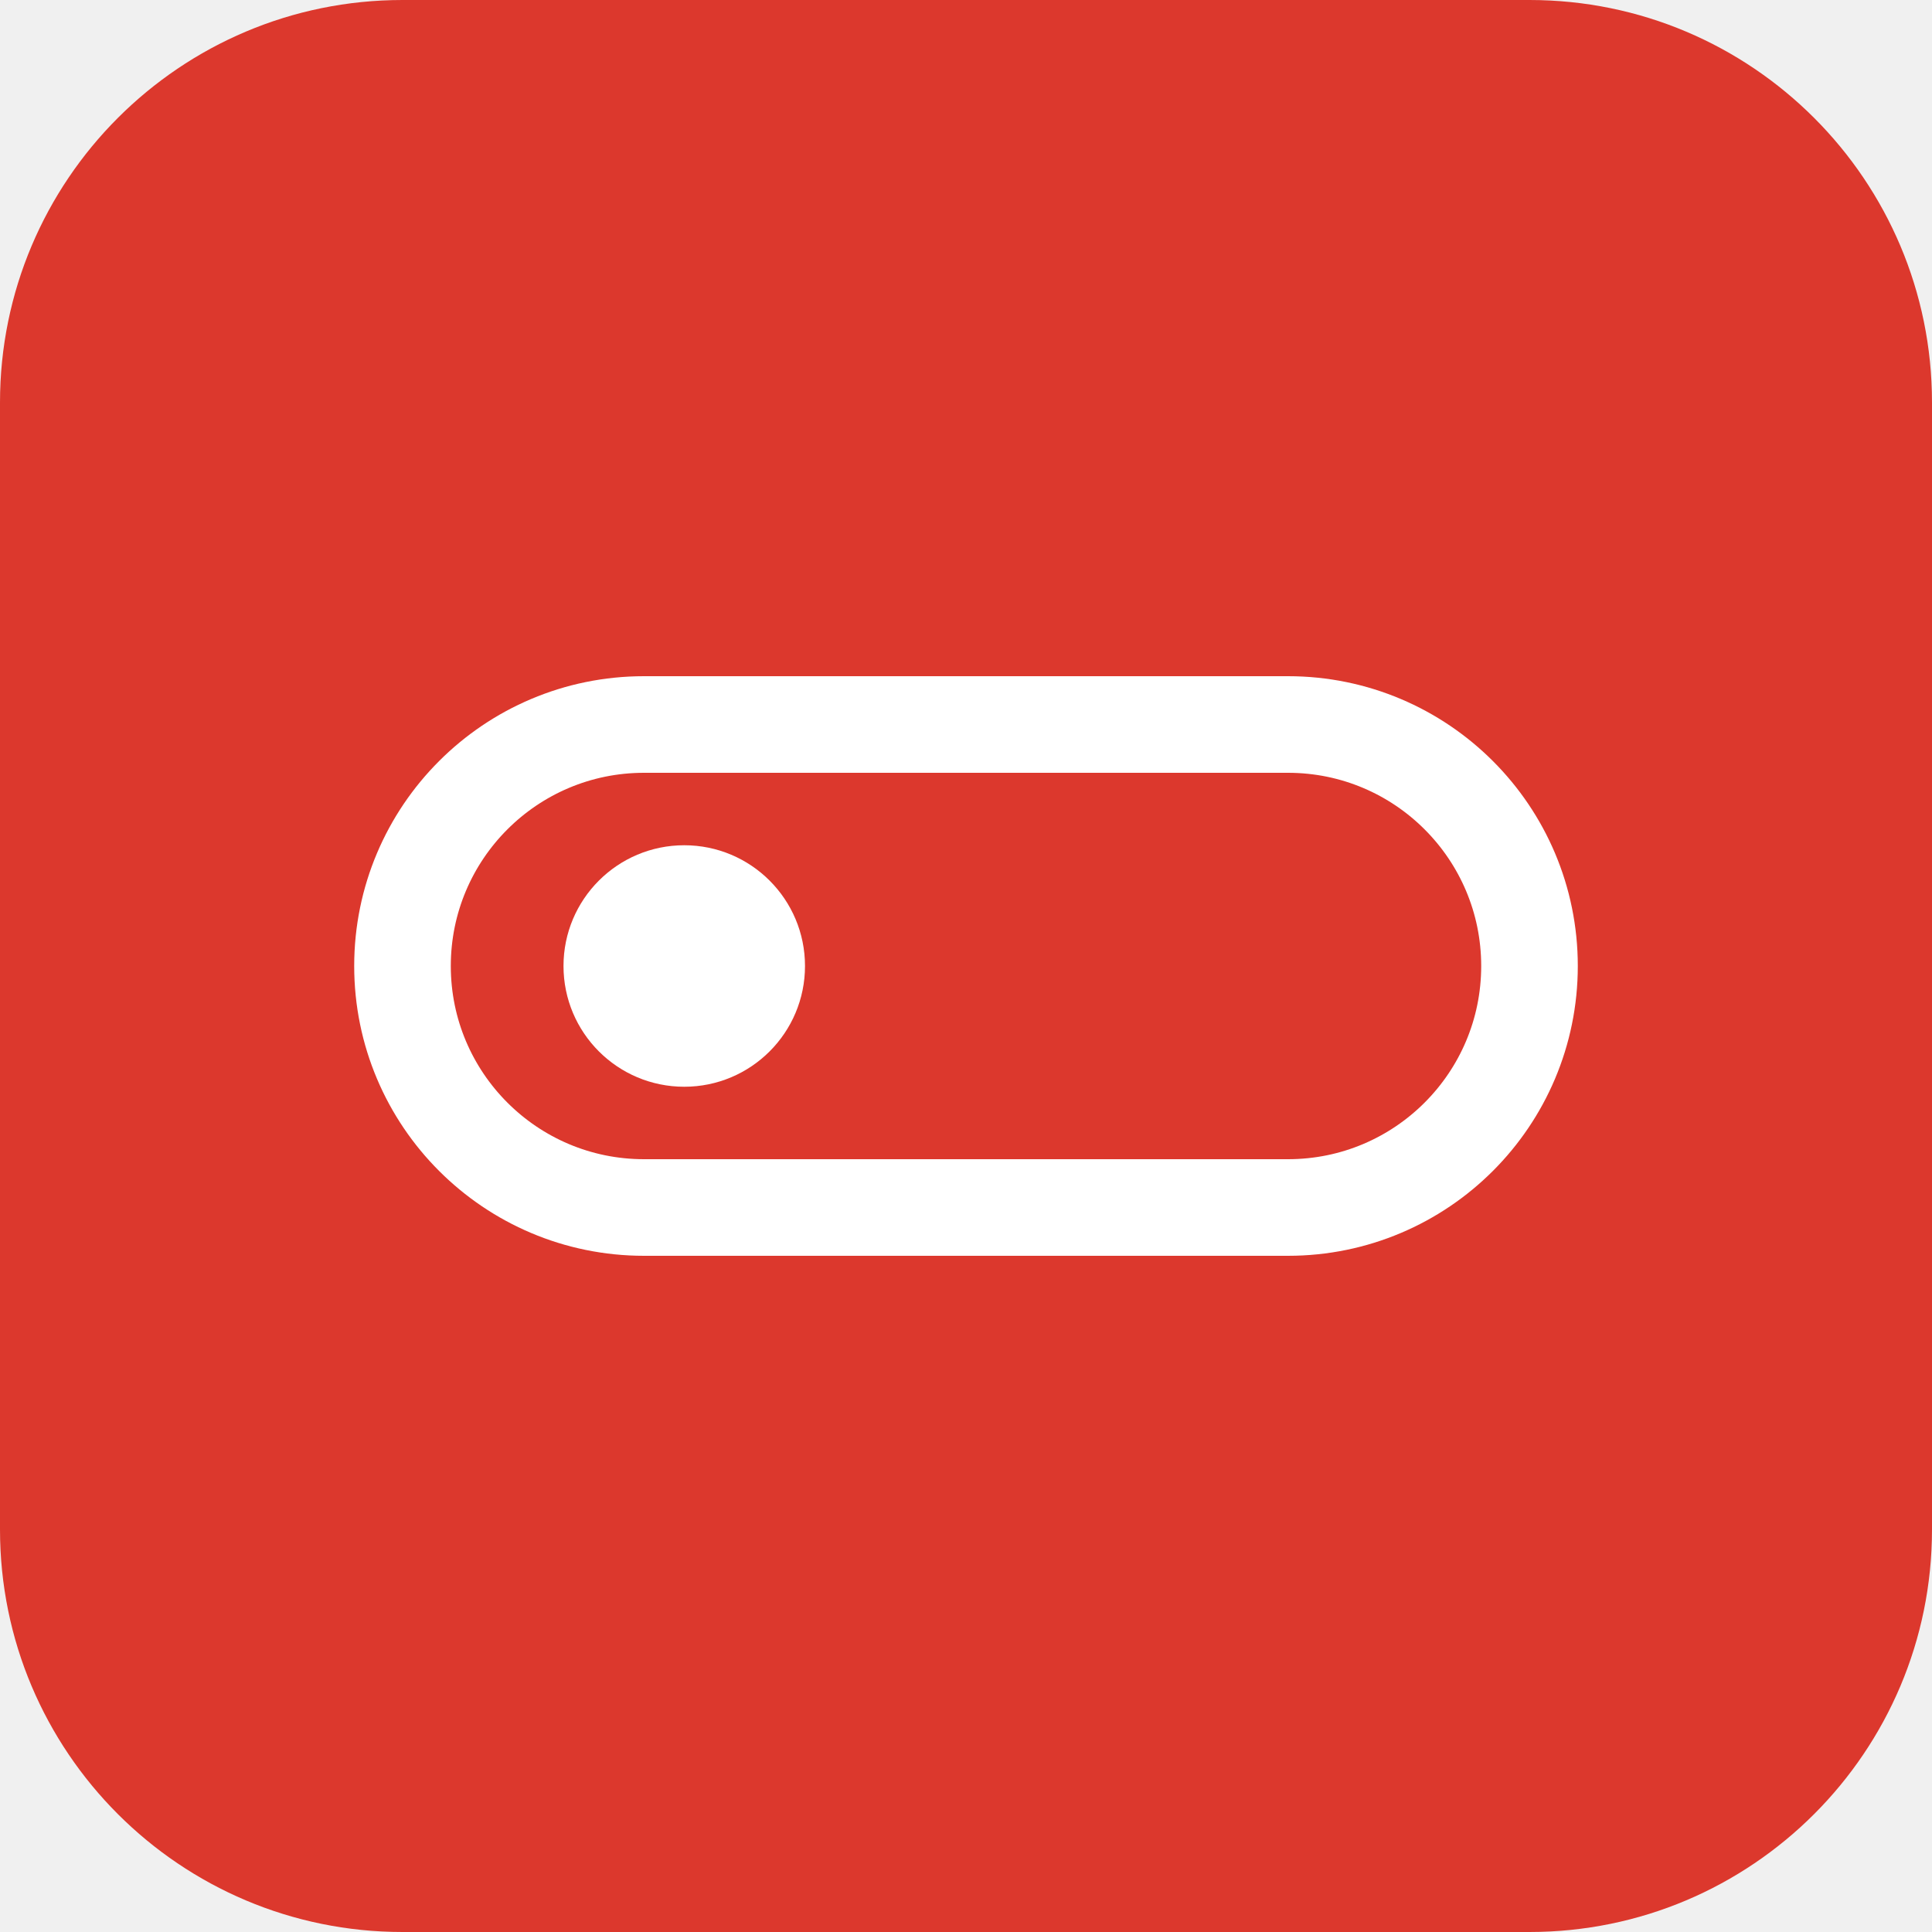
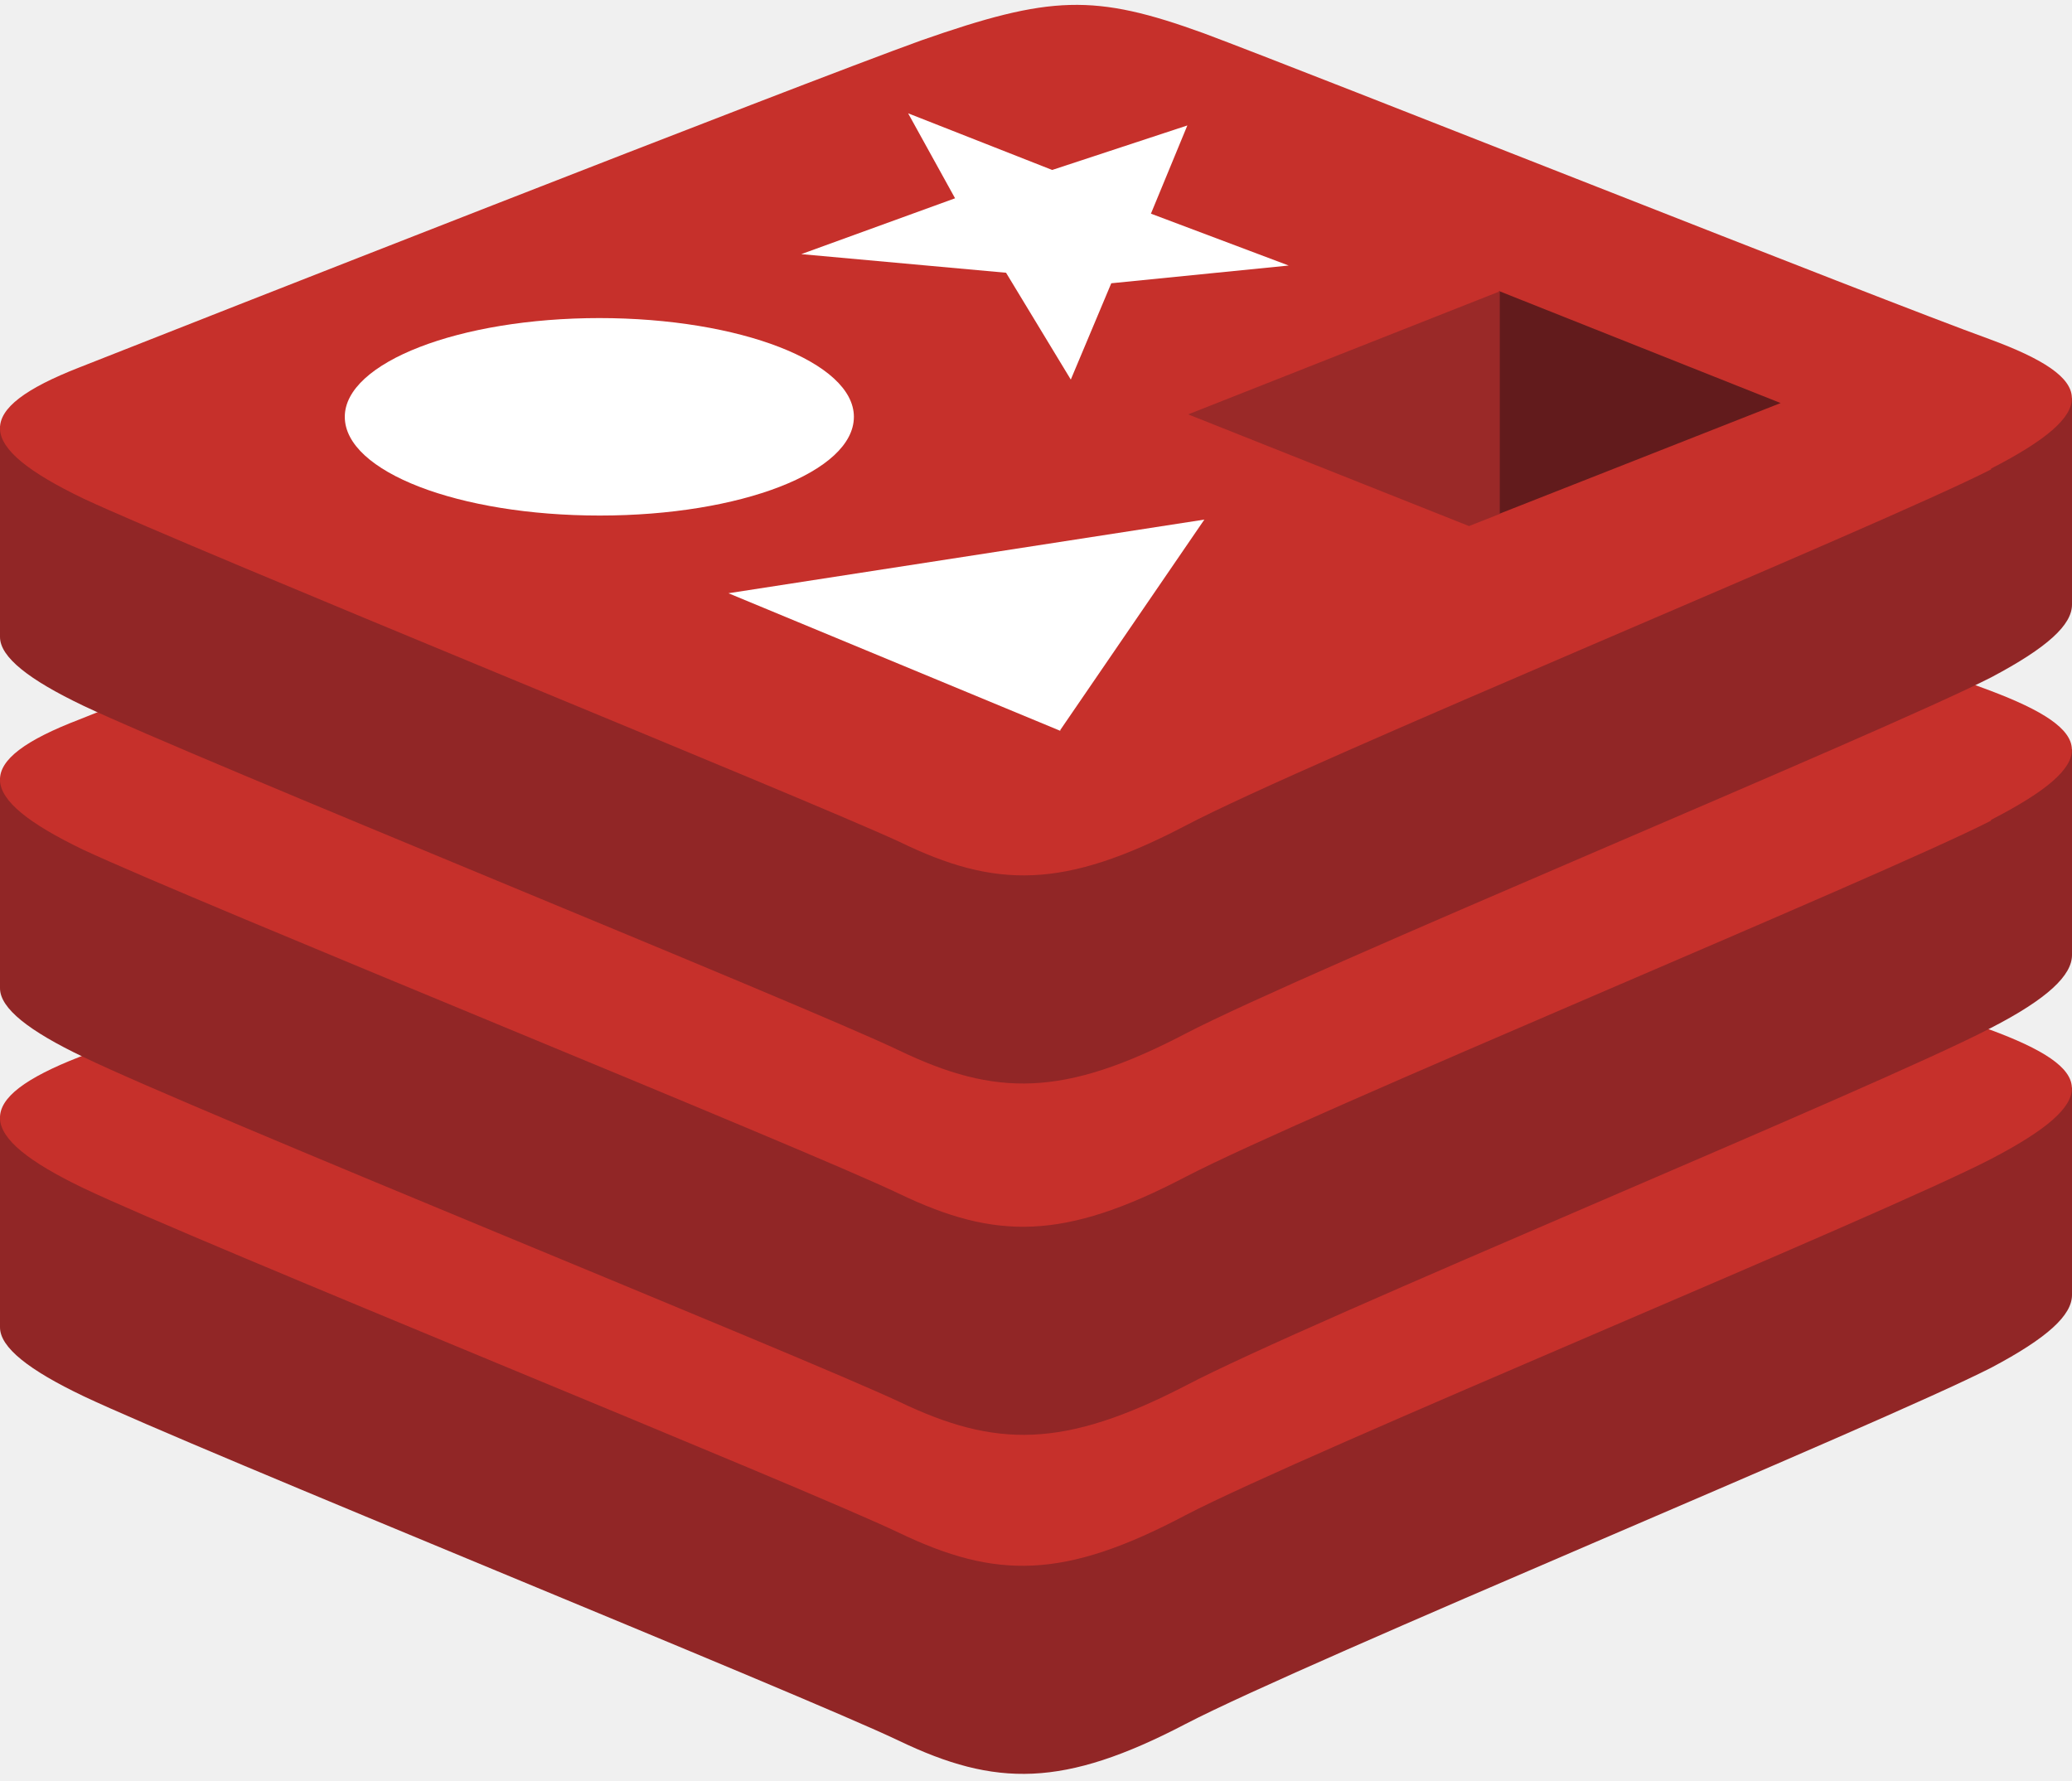
- <svg xmlns="http://www.w3.org/2000/svg" width="24" height="24" viewBox="0 0 24 24" fill="none">
-   <rect width="24" height="24" rx="5" fill="#DC382D" />
-   <rect x="5" y="9" width="14" height="6" rx="3" stroke="#fff" stroke-width="1.2" fill="none" />
-   <circle cx="8.5" cy="12" r="1.5" fill="#fff" />
+ <svg preserveAspectRatio="xMidYMid" viewBox="0 0 256 220">
+   <path d="M246 169c-13.7 7-84.5 36.2-99.5 44-15.1 7.9-23.5 7.8-35.4 2.1C99.2 209.4 24 179 10.3 172.5 3.6 169.3 0 166.5 0 164v-26s98-21.3 113.9-27c15.8-5.6 21.3-5.8 34.8-.9 13.4 5 94 19.5 107.3 24.3V160c0 2.5-3 5.3-10 9" fill="#912626" />
+   <path d="M246 143.2c-13.7 7.1-84.5 36.2-99.5 44-15.1 8-23.5 7.9-35.4 2.2-11.9-5.7-87.2-36.1-100.8-42.6-13.5-6.5-13.8-11-.5-16.2 13.4-5.2 88.2-34.6 104-40.3 16-5.6 21.4-5.8 34.9-1 13.4 5 83.8 33 97.1 37.9 13.3 4.9 13.8 8.9.2 16" fill="#C6302B" />
+   <path d="M246 127c-13.7 7.2-84.5 36.3-99.5 44.2-15.1 7.8-23.5 7.7-35.4 2-11.9-5.6-87.2-36-100.8-42.6-6.7-3.2-10.3-6-10.3-8.5V96.2s98-21.3 113.9-27c15.8-5.7 21.3-5.9 34.8-1 13.4 5 94 19.5 107.3 24.4V118c0 2.5-3 5.4-10 9" fill="#912626" />
+   <path d="M246 101.4c-13.7 7-84.5 36.2-99.5 44-15.1 7.9-23.5 7.8-35.4 2.1C99.2 141.8 24 111.4 10.3 105c-13.5-6.5-13.8-11-.5-16.1C23.2 83.5 98 54 113.8 48.5c16-5.7 21.4-6 34.9-1 13.4 5 83.8 33 97.1 37.8 13.3 5 13.8 9 .2 16" fill="#C6302B" />
+   <path d="M246 83.7c-13.7 7-84.5 36.2-99.5 44-15.1 7.9-23.5 7.8-35.4 2.1C99.2 124.1 24 93.7 10.3 87.2 3.6 84 0 81.2 0 78.7v-26s98-21.3 113.9-27c15.8-5.6 21.3-5.8 34.8-.9 13.4 5 94 19.5 107.3 24.4v25.5c0 2.5-3 5.3-10 9" fill="#912626" />
+   <path d="M246 58c-13.7 7-84.5 36.1-99.5 44-15.1 7.9-23.5 7.8-35.4 2C99.2 98.5 24 68 10.3 61.6c-13.5-6.5-13.8-11-.5-16.2C23.2 40.1 98 10.7 113.8 5c16-5.6 21.4-5.8 34.9-.9 13.4 5 83.8 33 97.1 37.8 13.3 4.9 13.8 9 .2 16" fill="#C6302B" />
+   <path d="m159.3 32.8-22 2.2-5 11.9-8-13.2L99 31.4l19-6.9-5.8-10.5 17.8 7 16.7-5.5-4.5 10.9 17 6.4M131 90.3l-41-17 58.8-9.1-17.8 26M74 39.3c17.5 0 31.5 5.5 31.5 12.2 0 6.8-14 12.2-31.4 12.2s-31.5-5.4-31.5-12.2c0-6.7 14.1-12.2 31.5-12.2" fill="#FFF" />
+   <path d="M185.3 36 220 49.8l-34.8 13.7V36" fill="#621B1C" />
+   <path d="M146.8 51.2 185.3 36v27.5l-3.8 1.5-34.7-13.8" fill="#9A2928" />
</svg>
